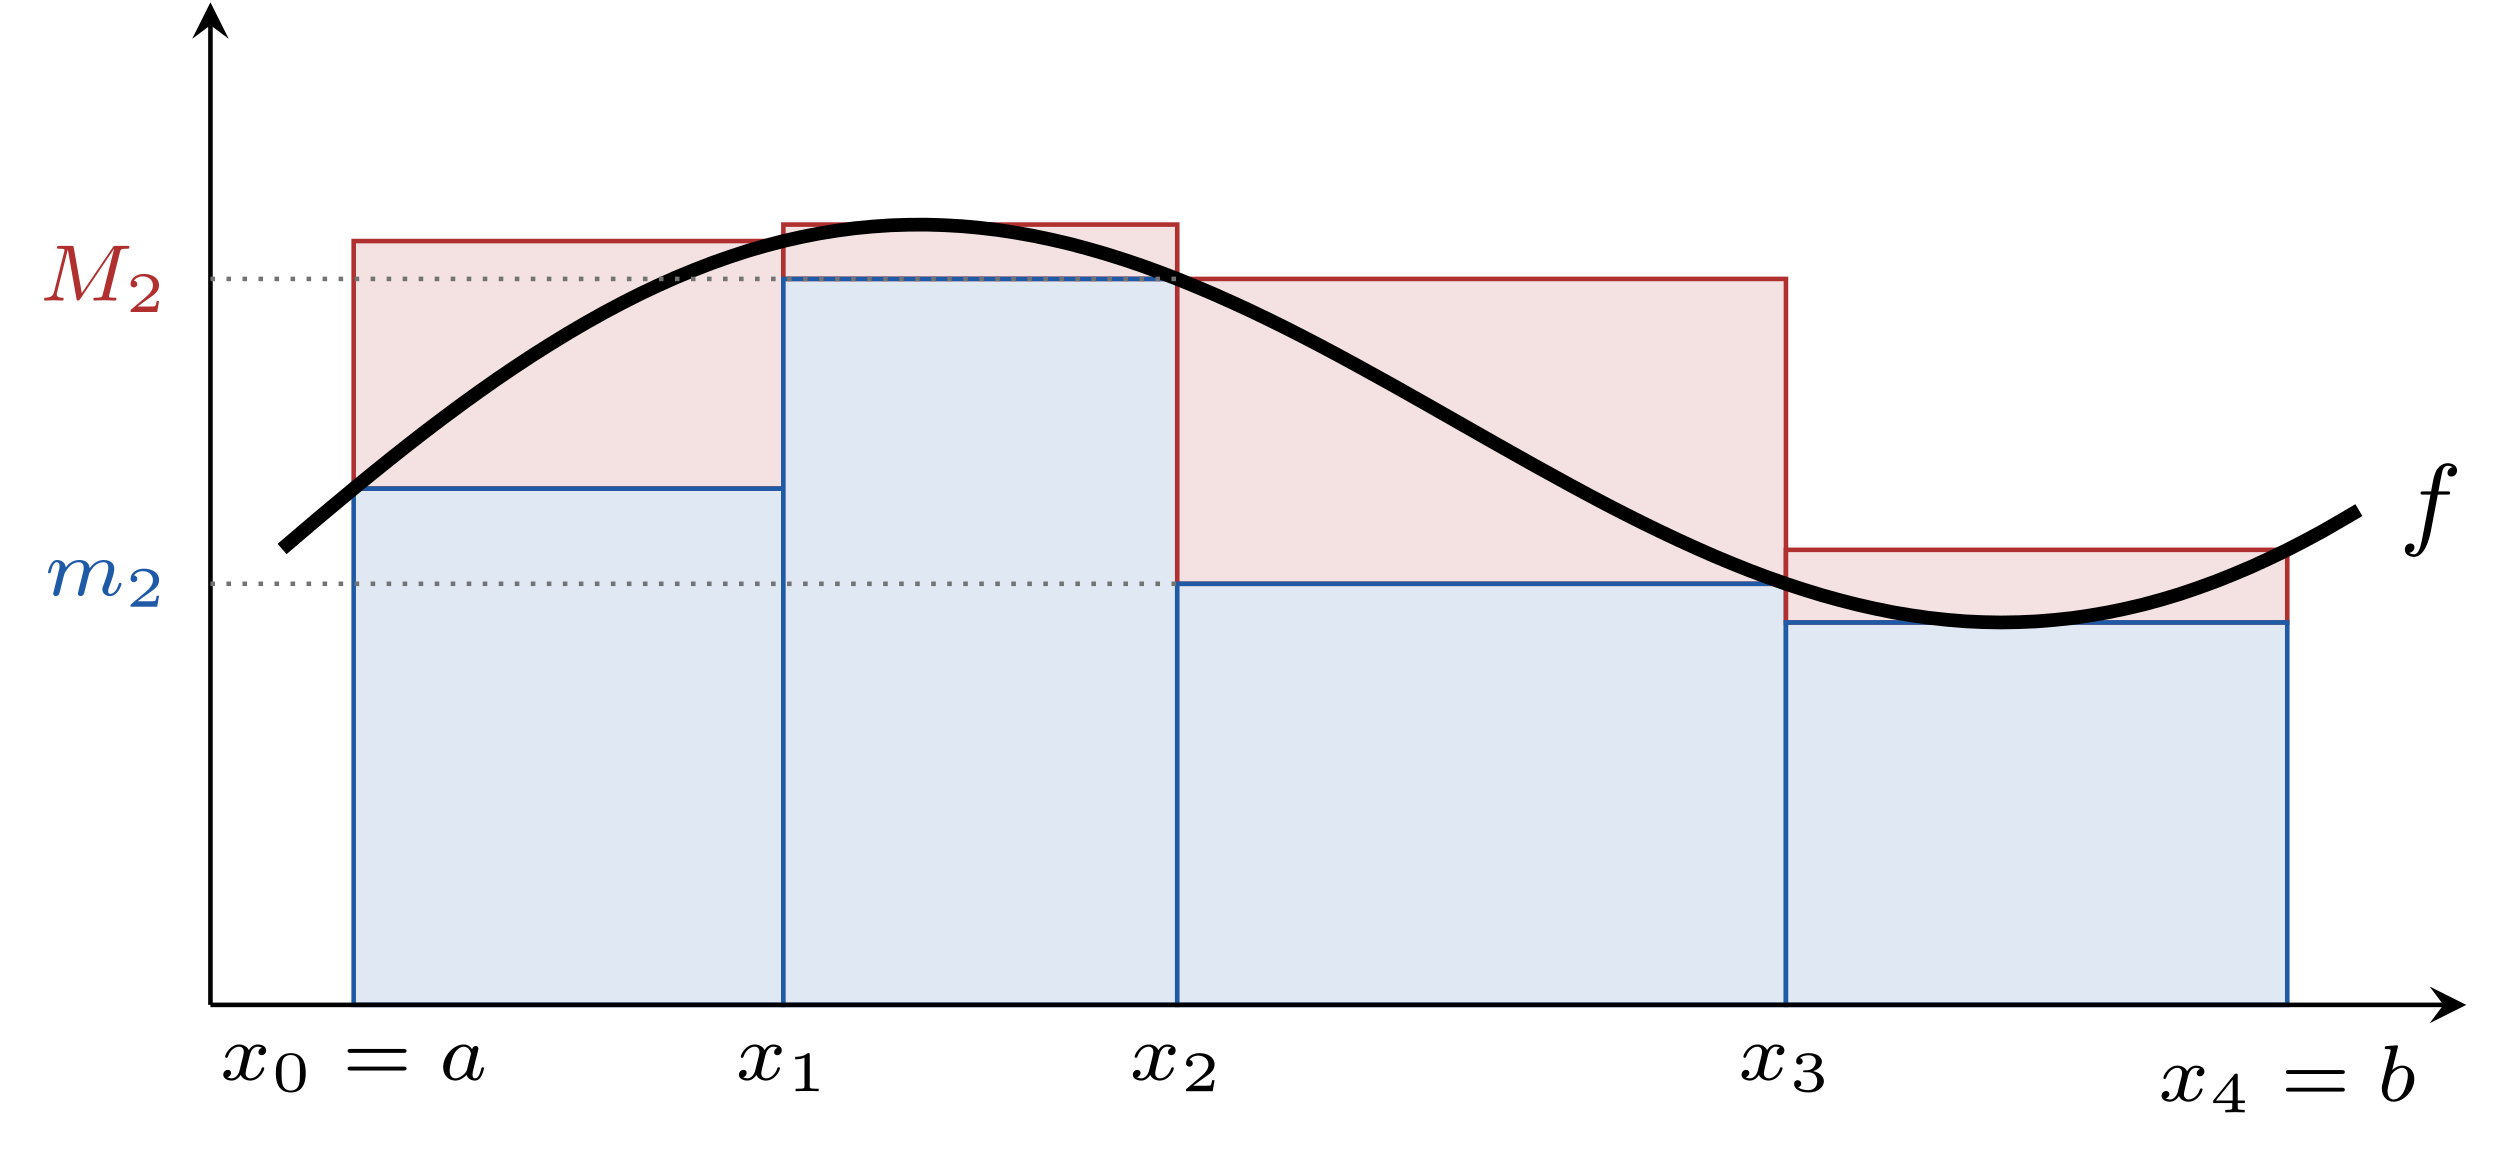
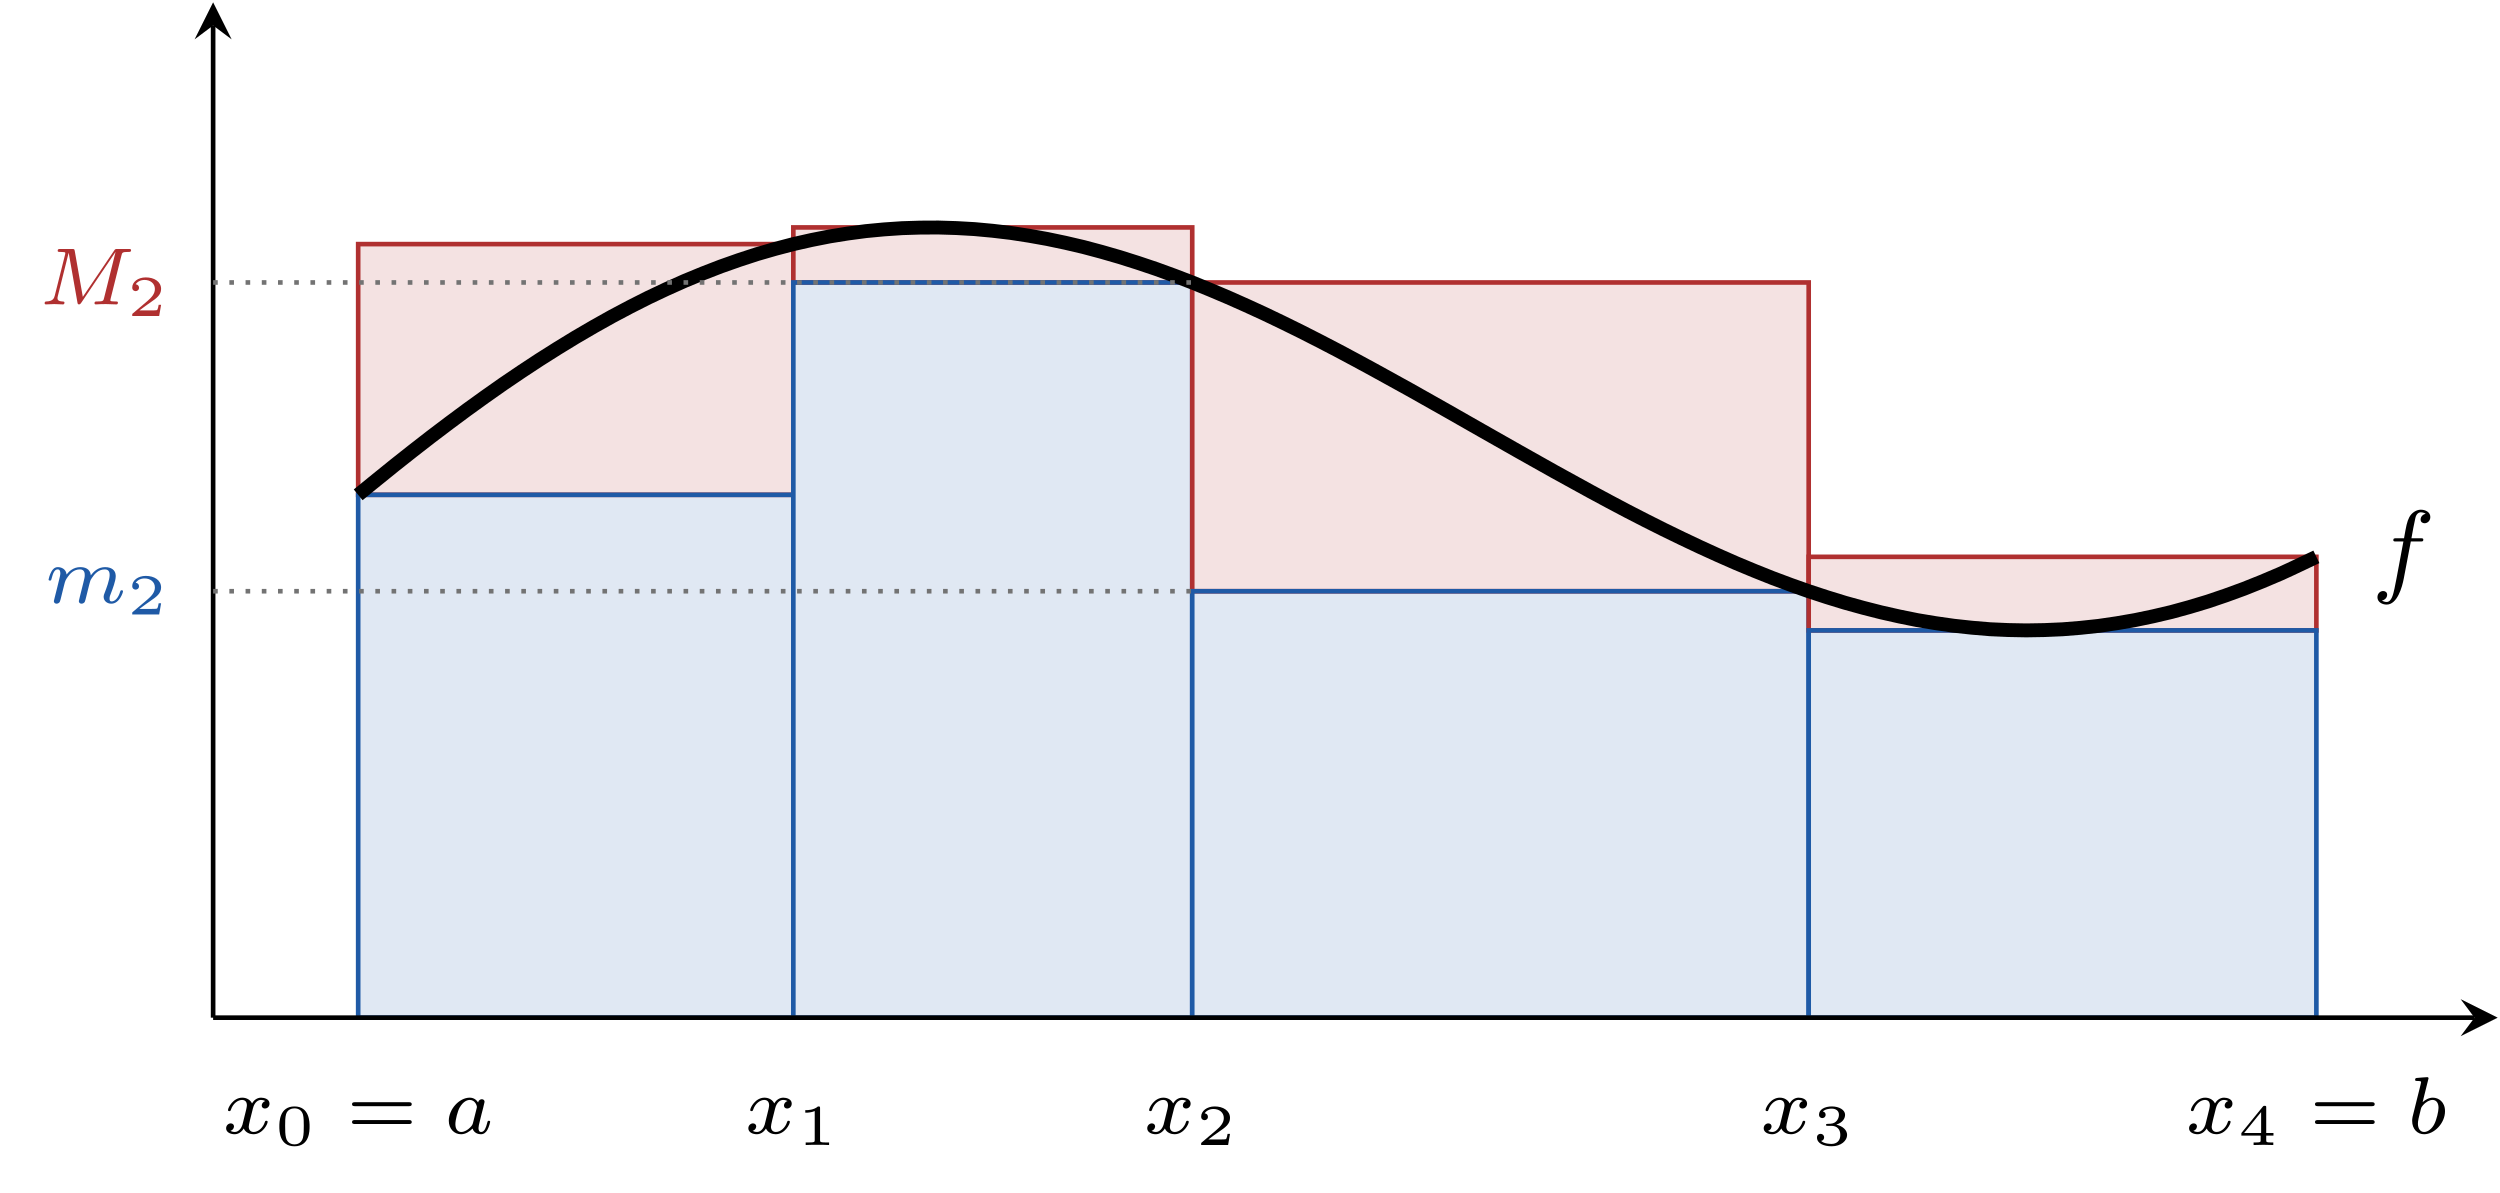
- <svg xmlns="http://www.w3.org/2000/svg" version="1.1" width="217.701pt" height="100.185pt" viewBox="-69.011 -69.011 217.701 100.185">
+ <svg xmlns="http://www.w3.org/2000/svg" version="1.1" width="214.965pt" height="102.496pt" viewBox="-69.011 -69.011 214.965 102.496">
  <defs />
  <g id="page1">
    <g stroke-miterlimit="10" transform="translate(-50.68542,18.4946)scale(0.996264,-0.996264)">
      <g fill="#000" stroke="#000">
        <g stroke-width="0.4">
          <g fill="#e0e8f3" stroke="#e0e8f3">
            <path d="M12.519 0V45.126H50.077V0ZM50.077 45.126" stroke="none" />
          </g>
          <g fill="#f4e2e2" stroke="#f4e2e2">
            <path d="M12.519 45.126V66.765H50.077V45.126ZM50.077 66.765" stroke="none" />
          </g>
          <g fill="#b03030" stroke="#b03030">
            <g stroke-width="0.4">
              <path d="M12.519 45.126V66.765H50.077V45.126ZM50.077 66.765" fill="none" />
            </g>
          </g>
          <g fill="#1f5aa6" stroke="#1f5aa6">
            <g stroke-width="0.4">
              <path d="M12.519 0V45.126H50.077V0ZM50.077 45.126" fill="none" />
            </g>
          </g>
          <g fill="#e0e8f3" stroke="#e0e8f3">
            <path d="M50.077 0V63.454H84.505V0ZM84.505 63.454" stroke="none" />
          </g>
          <g fill="#f4e2e2" stroke="#f4e2e2">
            <path d="M50.077 63.454V68.205H84.505V63.454ZM84.505 68.205" stroke="none" />
          </g>
          <g fill="#b03030" stroke="#b03030">
            <g stroke-width="0.4">
              <path d="M50.077 63.454V68.205H84.505V63.454ZM84.505 68.205" fill="none" />
            </g>
          </g>
          <g fill="#1f5aa6" stroke="#1f5aa6">
            <g stroke-width="0.4">
              <path d="M50.077 0V63.454H84.505V0ZM84.505 63.454" fill="none" />
            </g>
          </g>
          <g fill="#e0e8f3" stroke="#e0e8f3">
            <path d="M84.505 0V36.806H137.711V0ZM137.711 36.806" stroke="none" />
          </g>
          <g fill="#f4e2e2" stroke="#f4e2e2">
            <path d="M84.505 36.806V63.454H137.711V36.806ZM137.711 63.454" stroke="none" />
          </g>
          <g fill="#b03030" stroke="#b03030">
            <g stroke-width="0.4">
              <path d="M84.505 36.806V63.454H137.711V36.806ZM137.711 63.454" fill="none" />
            </g>
          </g>
          <g fill="#1f5aa6" stroke="#1f5aa6">
            <g stroke-width="0.4">
              <path d="M84.505 0V36.806H137.711V0ZM137.711 36.806" fill="none" />
            </g>
          </g>
          <g fill="#e0e8f3" stroke="#e0e8f3">
            <path d="M137.711 0V33.426H181.528V0ZM181.528 33.426" stroke="none" />
          </g>
          <g fill="#f4e2e2" stroke="#f4e2e2">
            <path d="M137.711 33.426V39.774H181.528V33.426ZM181.528 39.774" stroke="none" />
          </g>
          <g fill="#b03030" stroke="#b03030">
            <g stroke-width="0.4">
              <path d="M137.711 33.426V39.774H181.528V33.426ZM181.528 39.774" fill="none" />
            </g>
          </g>
          <g fill="#1f5aa6" stroke="#1f5aa6">
            <g stroke-width="0.4">
              <path d="M137.711 0V33.426H181.528V0ZM181.528 33.426" fill="none" />
            </g>
          </g>
          <g stroke-width="0.4">
            <path d="M0 0H195.177" fill="none" />
            <g transform="translate(195.1769,0.0)">
              <path d="M2 0L-1.2 1.6L0 0L-1.2-1.6" stroke="none" />
            </g>
          </g>
          <g stroke-width="0.4">
            <path d="M0 0V85.634" fill="none" />
            <g transform="matrix(0.0,1.0,-1.0,0.0,0.0,85.63399)">
              <path d="M2 0L-1.2 1.6L0 0L-1.2-1.6" stroke="none" />
            </g>
          </g>
          <g fill="#000" stroke="#000">
            <g stroke-width="1.2">
-               <path d="M6.26 39.848C6.26 39.848 8.521 41.783 9.389 42.515C10.257 43.247 11.65 44.411 12.519 45.126C13.388 45.84 14.78 46.974 15.649 47.667C16.518 48.36 17.91 49.455 18.779 50.121C19.648 50.787 21.041 51.833 21.909 52.468C22.777 53.102 24.17 54.097 25.038 54.696C25.906 55.295 27.299 56.227 28.168 56.787C29.037 57.347 30.429 58.215 31.298 58.733C32.167 59.252 33.559 60.051 34.428 60.524C35.297 60.998 36.69 61.721 37.558 62.145C38.426 62.57 39.819 63.211 40.687 63.585C41.555 63.958 42.948 64.515 43.817 64.837C44.686 65.158 46.078 65.633 46.947 65.901C47.816 66.168 49.208 66.553 50.077 66.765S52.339 67.273 53.207 67.428C54.075 67.583 55.468 67.787 56.336 67.886C57.204 67.984 58.597 68.098 59.466 68.141C60.335 68.185 61.727 68.209 62.596 68.198C63.465 68.187 64.857 68.125 65.726 68.06C66.594 67.995 67.987 67.847 68.856 67.729C69.724 67.611 71.117 67.378 71.985 67.209C72.853 67.041 74.246 66.732 75.115 66.515C75.984 66.298 77.376 65.907 78.245 65.645S80.506 64.928 81.375 64.624S83.636 63.797 84.505 63.454C85.373 63.111 86.766 62.529 87.634 62.152C88.502 61.775 89.895 61.145 90.764 60.737C91.632 60.33 93.025 59.65 93.894 59.216C94.762 58.781 96.155 58.064 97.024 57.607C97.892 57.15 99.285 56.397 100.154 55.923C101.022 55.45 102.415 54.68 103.283 54.196C104.151 53.711 105.544 52.923 106.413 52.43C107.281 51.938 108.674 51.14 109.543 50.646C110.411 50.152 111.804 49.359 112.673 48.869C113.541 48.378 114.934 47.592 115.803 47.109C116.671 46.626 118.064 45.859 118.932 45.388C119.8 44.917 121.193 44.169 122.062 43.717C122.93 43.264 124.323 42.556 125.192 42.127C126.06 41.698 127.453 41.028 128.322 40.625C129.19 40.222 130.583 39.594 131.452 39.223S133.713 38.281 134.581 37.946C135.449 37.61 136.842 37.102 137.711 36.806C138.579 36.51 139.972 36.065 140.841 35.811C141.709 35.557 143.102 35.188 143.971 34.979C144.839 34.771 146.232 34.468 147.101 34.309S149.362 33.936 150.23 33.827C151.098 33.719 152.491 33.582 153.36 33.526C154.228 33.471 155.621 33.427 156.49 33.426C157.358 33.425 158.751 33.467 159.62 33.521C160.488 33.575 161.881 33.705 162.75 33.815C163.618 33.925 165.01 34.149 165.879 34.315C166.747 34.481 168.14 34.788 169.009 35.01C169.877 35.231 171.27 35.633 172.139 35.911C173.007 36.189 174.4 36.681 175.269 37.013C176.137 37.344 177.53 37.919 178.399 38.302C179.267 38.685 180.659 39.34 181.528 39.774C182.396 40.207 183.789 40.944 184.658 41.426C185.526 41.908 187.788 43.248 187.788 43.248" fill="none" />
+               <path d="M12.519 45.126C12.519 45.126 14.78 46.974 15.649 47.667C16.518 48.36 17.91 49.455 18.779 50.121C19.648 50.787 21.041 51.833 21.909 52.468C22.777 53.102 24.17 54.097 25.038 54.696C25.906 55.295 27.299 56.227 28.168 56.787C29.037 57.347 30.429 58.215 31.298 58.733C32.167 59.252 33.559 60.051 34.428 60.524C35.297 60.998 36.69 61.721 37.558 62.145C38.426 62.57 39.819 63.211 40.687 63.585C41.555 63.958 42.948 64.515 43.817 64.837C44.686 65.158 46.078 65.633 46.947 65.901C47.816 66.168 49.208 66.553 50.077 66.765S52.339 67.273 53.207 67.428C54.075 67.583 55.468 67.787 56.336 67.886C57.204 67.984 58.597 68.098 59.466 68.141C60.335 68.185 61.727 68.209 62.596 68.198C63.465 68.187 64.857 68.125 65.726 68.06C66.594 67.995 67.987 67.847 68.856 67.729C69.724 67.611 71.117 67.378 71.985 67.209C72.853 67.041 74.246 66.732 75.115 66.515C75.984 66.298 77.376 65.907 78.245 65.645S80.506 64.928 81.375 64.624S83.636 63.797 84.505 63.454C85.373 63.111 86.766 62.529 87.634 62.152C88.502 61.775 89.895 61.145 90.764 60.737C91.632 60.33 93.025 59.65 93.894 59.216C94.762 58.781 96.155 58.064 97.024 57.607C97.892 57.15 99.285 56.397 100.154 55.923C101.022 55.45 102.415 54.68 103.283 54.196C104.151 53.711 105.544 52.923 106.413 52.43C107.281 51.938 108.674 51.14 109.543 50.646C110.411 50.152 111.804 49.359 112.673 48.869C113.541 48.378 114.934 47.592 115.803 47.109C116.671 46.626 118.064 45.859 118.932 45.388C119.8 44.917 121.193 44.169 122.062 43.717C122.93 43.264 124.323 42.556 125.192 42.127C126.06 41.698 127.453 41.028 128.322 40.625C129.19 40.222 130.583 39.594 131.452 39.223S133.713 38.281 134.581 37.946C135.449 37.61 136.842 37.102 137.711 36.806C138.579 36.51 139.972 36.065 140.841 35.811C141.709 35.557 143.102 35.188 143.971 34.979C144.839 34.771 146.232 34.468 147.101 34.309S149.362 33.936 150.23 33.827C151.098 33.719 152.491 33.582 153.36 33.526C154.228 33.471 155.621 33.427 156.49 33.426C157.358 33.425 158.751 33.467 159.62 33.521C160.488 33.575 161.881 33.705 162.75 33.815C163.618 33.925 165.01 34.149 165.879 34.315C166.747 34.481 168.14 34.788 169.009 35.01C169.877 35.231 171.27 35.633 172.139 35.911C173.007 36.189 174.4 36.681 175.269 37.013C176.137 37.344 177.53 37.919 178.399 38.302C179.267 38.685 181.528 39.774 181.528 39.774" fill="none" />
            </g>
          </g>
-           <g transform="translate(0.7857,-6.54686)">
+           <g transform="translate(0.7857,-9.99129)">
            <g stroke="none" transform="scale(-1.00375,1.00375)translate(-50.68542,18.4946)scale(-1,-1)">
              <g fill="#000">
                <g stroke="none">
                  <path d="M-48.949 17.755C-49.019 17.992-49.249 18.369-49.604 18.369C-49.625 18.369-49.835 18.369-49.981 18.271C-49.695 18.181-49.674 17.93-49.674 17.888C-49.674 17.734-49.793 17.63-49.953 17.63C-50.148 17.63-50.351 17.797-50.351 18.055C-50.351 18.404-49.96 18.564-49.618 18.564C-49.298 18.564-49.012 18.362-48.837 18.069C-48.67 18.439-48.286 18.564-48.007 18.564C-47.205 18.564-46.78 17.693-46.78 17.497C-46.78 17.407-46.871 17.407-46.892 17.407C-46.989 17.407-46.996 17.442-47.024 17.525C-47.171 18.006-47.589 18.369-47.98 18.369C-48.259 18.369-48.405 18.181-48.405 17.916C-48.405 17.734-48.238 17.1-48.042 16.326C-47.903 15.789-47.589 15.614-47.359 15.614C-47.345 15.614-47.129 15.614-46.982 15.712C-47.205 15.775-47.289 15.97-47.289 16.096C-47.289 16.249-47.171 16.354-47.01 16.354S-46.62 16.221-46.62 15.928C-46.62 15.538-47.066 15.419-47.345 15.419C-47.694 15.419-47.973 15.649-48.126 15.914C-48.252 15.628-48.572 15.419-48.963 15.419C-49.744 15.419-50.19 16.277-50.19 16.486C-50.19 16.577-50.093 16.577-50.072 16.577C-49.981 16.577-49.974 16.549-49.939 16.458C-49.765 15.914-49.326 15.614-48.984 15.614C-48.754 15.614-48.565 15.74-48.565 16.075C-48.565 16.214-48.649 16.563-48.712 16.8L-48.949 17.755Z" />
                  <path d="M-43.174 17.897C-43.174 17.538-43.174 16.173-44.474 16.173S-45.774 17.538-45.774 17.897C-45.774 18.26-45.774 19.6-44.474 19.6S-43.174 18.26-43.174 17.897ZM-44.474 19.436C-44.658 19.436-45.077 19.371-45.201 18.868C-45.271 18.599-45.276 18.246-45.276 17.837C-45.276 17.468-45.276 17.125-45.196 16.841C-45.072 16.422-44.688 16.338-44.474 16.338C-44.105 16.338-43.841 16.527-43.742 16.876C-43.672 17.13-43.672 17.543-43.672 17.837C-43.672 18.176-43.672 18.579-43.747 18.878C-43.876 19.361-44.275 19.436-44.474 19.436Z" />
                  <path d="M-34.656 16.151C-34.551 16.151-34.391 16.151-34.391 15.977C-34.391 15.81-34.558 15.81-34.649 15.81H-39.265C-39.356 15.81-39.523 15.81-39.523 15.977C-39.523 16.151-39.363 16.151-39.258 16.151H-34.656ZM-34.649 17.686C-34.558 17.686-34.391 17.686-34.391 17.518C-34.391 17.344-34.551 17.344-34.656 17.344H-39.258C-39.363 17.344-39.523 17.344-39.523 17.518C-39.523 17.686-39.356 17.686-39.265 17.686H-34.649Z" />
                  <path d="M-28.685 15.831C-28.831 15.6-29.069 15.419-29.403 15.419C-30.296 15.419-31.203 16.402-31.203 17.407C-31.203 18.083-30.749 18.564-30.149 18.564C-29.773 18.564-29.438 18.348-29.159 18.076C-29.027 18.495-28.622 18.564-28.441 18.564C-28.19 18.564-28.015 18.411-27.89 18.195C-27.737 17.923-27.646 17.525-27.646 17.497C-27.646 17.407-27.737 17.407-27.757 17.407C-27.855 17.407-27.862 17.435-27.911 17.623C-27.995 17.958-28.127 18.369-28.42 18.369C-28.601 18.369-28.65 18.216-28.65 18.027C-28.65 17.909-28.594 17.658-28.545 17.476C-28.497 17.288-28.427 17.002-28.392 16.849L-28.253 16.319C-28.211 16.137-28.127 15.81-28.127 15.775C-28.127 15.621-28.253 15.552-28.364 15.552C-28.483 15.552-28.643 15.635-28.685 15.831ZM-29.131 17.623C-29.18 17.818-29.334 17.958-29.487 18.09C-29.55 18.146-29.829 18.369-30.129 18.369C-30.387 18.369-30.638 18.188-30.638 17.693C-30.638 17.323-30.435 16.556-30.275 16.277C-29.954 15.719-29.599 15.614-29.403 15.614C-28.915 15.614-28.783 16.144-28.783 16.221C-28.783 16.249-28.797 16.298-28.804 16.319L-29.131 17.623Z" />
                </g>
              </g>
            </g>
          </g>
-           <g transform="translate(45.85817,-6.54686)">
+           <g transform="translate(45.85817,-9.99129)">
            <g stroke="none" transform="scale(-1.00375,1.00375)translate(-50.68542,18.4946)scale(-1,-1)">
              <g fill="#000">
                <g stroke="none">
                  <path d="M-48.949 17.755C-49.019 17.992-49.249 18.369-49.604 18.369C-49.625 18.369-49.835 18.369-49.981 18.271C-49.695 18.181-49.674 17.93-49.674 17.888C-49.674 17.734-49.793 17.63-49.953 17.63C-50.148 17.63-50.351 17.797-50.351 18.055C-50.351 18.404-49.96 18.564-49.618 18.564C-49.298 18.564-49.012 18.362-48.837 18.069C-48.67 18.439-48.286 18.564-48.007 18.564C-47.205 18.564-46.78 17.693-46.78 17.497C-46.78 17.407-46.871 17.407-46.892 17.407C-46.989 17.407-46.996 17.442-47.024 17.525C-47.171 18.006-47.589 18.369-47.98 18.369C-48.259 18.369-48.405 18.181-48.405 17.916C-48.405 17.734-48.238 17.1-48.042 16.326C-47.903 15.789-47.589 15.614-47.359 15.614C-47.345 15.614-47.129 15.614-46.982 15.712C-47.205 15.775-47.289 15.97-47.289 16.096C-47.289 16.249-47.171 16.354-47.01 16.354S-46.62 16.221-46.62 15.928C-46.62 15.538-47.066 15.419-47.345 15.419C-47.694 15.419-47.973 15.649-48.126 15.914C-48.252 15.628-48.572 15.419-48.963 15.419C-49.744 15.419-50.19 16.277-50.19 16.486C-50.19 16.577-50.093 16.577-50.072 16.577C-49.981 16.577-49.974 16.549-49.939 16.458C-49.765 15.914-49.326 15.614-48.984 15.614C-48.754 15.614-48.565 15.74-48.565 16.075C-48.565 16.214-48.649 16.563-48.712 16.8L-48.949 17.755Z" />
                  <path d="M-44.185 16.323C-44.185 16.173-44.2 16.173-44.364 16.173C-44.718 16.492-45.271 16.492-45.371 16.492H-45.455V16.711H-45.371C-45.256 16.711-44.932 16.696-44.643 16.572V19.062C-44.643 19.217-44.643 19.272-45.171 19.272H-45.42V19.491C-45.146 19.471-44.703 19.471-44.414 19.471S-43.682 19.471-43.408 19.491V19.272H-43.657C-44.185 19.272-44.185 19.217-44.185 19.062V16.323Z" />
                </g>
              </g>
            </g>
          </g>
-           <g transform="translate(80.28615,-6.54686)">
+           <g transform="translate(80.28615,-9.99129)">
            <g stroke="none" transform="scale(-1.00375,1.00375)translate(-50.68542,18.4946)scale(-1,-1)">
              <g fill="#000">
                <g stroke="none">
                  <path d="M-48.949 17.755C-49.019 17.992-49.249 18.369-49.604 18.369C-49.625 18.369-49.835 18.369-49.981 18.271C-49.695 18.181-49.674 17.93-49.674 17.888C-49.674 17.734-49.793 17.63-49.953 17.63C-50.148 17.63-50.351 17.797-50.351 18.055C-50.351 18.404-49.96 18.564-49.618 18.564C-49.298 18.564-49.012 18.362-48.837 18.069C-48.67 18.439-48.286 18.564-48.007 18.564C-47.205 18.564-46.78 17.693-46.78 17.497C-46.78 17.407-46.871 17.407-46.892 17.407C-46.989 17.407-46.996 17.442-47.024 17.525C-47.171 18.006-47.589 18.369-47.98 18.369C-48.259 18.369-48.405 18.181-48.405 17.916C-48.405 17.734-48.238 17.1-48.042 16.326C-47.903 15.789-47.589 15.614-47.359 15.614C-47.345 15.614-47.129 15.614-46.982 15.712C-47.205 15.775-47.289 15.97-47.289 16.096C-47.289 16.249-47.171 16.354-47.01 16.354S-46.62 16.221-46.62 15.928C-46.62 15.538-47.066 15.419-47.345 15.419C-47.694 15.419-47.973 15.649-48.126 15.914C-48.252 15.628-48.572 15.419-48.963 15.419C-49.744 15.419-50.19 16.277-50.19 16.486C-50.19 16.577-50.093 16.577-50.072 16.577C-49.981 16.577-49.974 16.549-49.939 16.458C-49.765 15.914-49.326 15.614-48.984 15.614C-48.754 15.614-48.565 15.74-48.565 16.075C-48.565 16.214-48.649 16.563-48.712 16.8L-48.949 17.755Z" />
                  <path d="M-43.234 18.529H-43.443C-43.458 18.624-43.508 18.933-43.587 18.983C-43.627 19.013-44.046 19.013-44.12 19.013H-45.097C-44.768 18.769-44.399 18.49-44.1 18.29C-43.652 17.982-43.234 17.693-43.234 17.165C-43.234 16.527-43.836 16.173-44.549 16.173C-45.221 16.173-45.714 16.562-45.714 17.05C-45.714 17.309-45.495 17.354-45.425 17.354C-45.291 17.354-45.132 17.264-45.132 17.06C-45.132 16.881-45.261 16.781-45.415 16.766C-45.276 16.542-44.987 16.392-44.653 16.392C-44.17 16.392-43.767 16.681-43.767 17.17C-43.767 17.588-44.056 17.907-44.439 18.231L-45.655 19.262C-45.704 19.307-45.709 19.307-45.714 19.341V19.491H-43.398L-43.234 18.529Z" />
                </g>
              </g>
            </g>
          </g>
-           <g transform="translate(133.4921,-6.54686)">
+           <g transform="translate(133.4921,-9.99129)">
            <g stroke="none" transform="scale(-1.00375,1.00375)translate(-50.68542,18.4946)scale(-1,-1)">
              <g fill="#000">
                <g stroke="none">
                  <path d="M-48.949 17.755C-49.019 17.992-49.249 18.369-49.604 18.369C-49.625 18.369-49.835 18.369-49.981 18.271C-49.695 18.181-49.674 17.93-49.674 17.888C-49.674 17.734-49.793 17.63-49.953 17.63C-50.148 17.63-50.351 17.797-50.351 18.055C-50.351 18.404-49.96 18.564-49.618 18.564C-49.298 18.564-49.012 18.362-48.837 18.069C-48.67 18.439-48.286 18.564-48.007 18.564C-47.205 18.564-46.78 17.693-46.78 17.497C-46.78 17.407-46.871 17.407-46.892 17.407C-46.989 17.407-46.996 17.442-47.024 17.525C-47.171 18.006-47.589 18.369-47.98 18.369C-48.259 18.369-48.405 18.181-48.405 17.916C-48.405 17.734-48.238 17.1-48.042 16.326C-47.903 15.789-47.589 15.614-47.359 15.614C-47.345 15.614-47.129 15.614-46.982 15.712C-47.205 15.775-47.289 15.97-47.289 16.096C-47.289 16.249-47.171 16.354-47.01 16.354S-46.62 16.221-46.62 15.928C-46.62 15.538-47.066 15.419-47.345 15.419C-47.694 15.419-47.973 15.649-48.126 15.914C-48.252 15.628-48.572 15.419-48.963 15.419C-49.744 15.419-50.19 16.277-50.19 16.486C-50.19 16.577-50.093 16.577-50.072 16.577C-49.981 16.577-49.974 16.549-49.939 16.458C-49.765 15.914-49.326 15.614-48.984 15.614C-48.754 15.614-48.565 15.74-48.565 16.075C-48.565 16.214-48.649 16.563-48.712 16.8L-48.949 17.755Z" />
                  <path d="M-44.524 17.842C-44.065 17.842-43.762 18.126-43.762 18.619C-43.762 19.127-44.075 19.396-44.519 19.396C-44.574 19.396-45.166 19.396-45.42 19.137C-45.216 19.107-45.156 18.953-45.156 18.833C-45.156 18.649-45.296 18.529-45.46 18.529C-45.62 18.529-45.769 18.634-45.769 18.843C-45.769 19.361-45.181 19.6-44.504 19.6C-43.687 19.6-43.179 19.107-43.179 18.624C-43.179 18.216-43.542 17.867-44.11 17.737C-43.513 17.543-43.353 17.165-43.353 16.886C-43.353 16.477-43.861 16.173-44.489 16.173C-45.102 16.173-45.595 16.432-45.595 16.881C-45.595 17.115-45.405 17.175-45.311 17.175C-45.166 17.175-45.027 17.07-45.027 16.891C-45.027 16.776-45.087 16.637-45.266 16.607C-45.052 16.378-44.608 16.363-44.504 16.363C-44.14 16.363-43.881 16.547-43.881 16.886C-43.881 17.175-44.07 17.628-44.594 17.658C-44.733 17.663-44.753 17.668-44.882 17.673C-44.937 17.678-44.992 17.683-44.992 17.757C-44.992 17.842-44.942 17.842-44.853 17.842H-44.524Z" />
                </g>
              </g>
            </g>
          </g>
-           <g transform="translate(170.2051,-8.39406)">
+           <g transform="translate(170.2051,-9.99129)">
            <g stroke="none" transform="scale(-1.00375,1.00375)translate(-50.68542,18.4946)scale(-1,-1)">
              <g fill="#000">
                <g stroke="none">
                  <path d="M-48.949 17.755C-49.019 17.992-49.249 18.369-49.604 18.369C-49.625 18.369-49.835 18.369-49.981 18.271C-49.695 18.181-49.674 17.93-49.674 17.888C-49.674 17.734-49.793 17.63-49.953 17.63C-50.148 17.63-50.351 17.797-50.351 18.055C-50.351 18.404-49.96 18.564-49.618 18.564C-49.298 18.564-49.012 18.362-48.837 18.069C-48.67 18.439-48.286 18.564-48.007 18.564C-47.205 18.564-46.78 17.693-46.78 17.497C-46.78 17.407-46.871 17.407-46.892 17.407C-46.989 17.407-46.996 17.442-47.024 17.525C-47.171 18.006-47.589 18.369-47.98 18.369C-48.259 18.369-48.405 18.181-48.405 17.916C-48.405 17.734-48.238 17.1-48.042 16.326C-47.903 15.789-47.589 15.614-47.359 15.614C-47.345 15.614-47.129 15.614-46.982 15.712C-47.205 15.775-47.289 15.97-47.289 16.096C-47.289 16.249-47.171 16.354-47.01 16.354S-46.62 16.221-46.62 15.928C-46.62 15.538-47.066 15.419-47.345 15.419C-47.694 15.419-47.973 15.649-48.126 15.914C-48.252 15.628-48.572 15.419-48.963 15.419C-49.744 15.419-50.19 16.277-50.19 16.486C-50.19 16.577-50.093 16.577-50.072 16.577C-49.981 16.577-49.974 16.549-49.939 16.458C-49.765 15.914-49.326 15.614-48.984 15.614C-48.754 15.614-48.565 15.74-48.565 16.075C-48.565 16.214-48.649 16.563-48.712 16.8L-48.949 17.755Z" />
                  <path d="M-43.094 18.679V18.46H-43.717V16.268C-43.717 16.148-43.722 16.119-43.851 16.119C-43.951 16.119-43.956 16.123-44.011 16.193L-45.854 18.46V18.679H-44.195V19.067C-44.195 19.222-44.195 19.272-44.628 19.272H-44.803V19.491C-44.569 19.481-44.245 19.471-43.956 19.471S-43.348 19.481-43.109 19.491V19.272H-43.283C-43.717 19.272-43.717 19.222-43.717 19.067V18.679H-43.094ZM-44.155 16.656V18.46H-45.62L-44.155 16.656Z" />
                  <path d="M-34.656 16.151C-34.551 16.151-34.391 16.151-34.391 15.977C-34.391 15.81-34.558 15.81-34.649 15.81H-39.265C-39.356 15.81-39.523 15.81-39.523 15.977C-39.523 16.151-39.363 16.151-39.258 16.151H-34.656ZM-34.649 17.686C-34.558 17.686-34.391 17.686-34.391 17.518C-34.391 17.344-34.551 17.344-34.656 17.344H-39.258C-39.363 17.344-39.523 17.344-39.523 17.518C-39.523 17.686-39.356 17.686-39.265 17.686H-34.649Z" />
                  <path d="M-29.787 13.864C-29.78 13.85-29.759 13.759-29.759 13.752C-29.759 13.718-29.787 13.655-29.871 13.655C-30.01 13.655-30.589 13.711-30.763 13.724C-30.819 13.731-30.917 13.738-30.917 13.885C-30.917 13.983-30.819 13.983-30.735 13.983C-30.401 13.983-30.401 14.031-30.401 14.087C-30.401 14.136-30.47 14.415-30.512 14.575L-30.673 15.217C-30.735 15.454-31.119 16.981-31.133 17.072C-31.168 17.239-31.168 17.33-31.168 17.414C-31.168 18.118-30.721 18.564-30.142 18.564C-29.271 18.564-28.343 17.616-28.343 16.584C-28.343 15.768-28.908 15.419-29.389 15.419C-29.752 15.419-30.059 15.621-30.268 15.803L-29.787 13.864ZM-30.136 18.369C-30.477 18.369-30.673 18.069-30.673 17.658C-30.673 17.4-30.61 17.163-30.414 16.375C-30.373 16.242-30.373 16.228-30.24 16.075C-29.975 15.768-29.661 15.614-29.41 15.614C-29.138 15.614-28.901 15.817-28.901 16.291C-28.901 16.577-29.055 17.288-29.264 17.693C-29.431 18.034-29.78 18.369-30.136 18.369Z" />
                </g>
              </g>
            </g>
          </g>
          <g fill="#737373" stroke="#737373">
            <g stroke-width="0.4">
              <g stroke-dasharray="0.4,1.0" stroke-dashoffset="0.0">
                <path d="M0 36.806H84.505M0 63.454H84.505" fill="none" />
              </g>
            </g>
          </g>
          <g fill="#1f5aa6" stroke="#1f5aa6">
            <g fill="#1f5aa6" stroke="#1f5aa6">
</g>
            <g transform="translate(-14.5319,35.79932)">
              <g stroke="none" transform="scale(-1.00375,1.00375)translate(-50.68542,18.4946)scale(-1,-1)">
                <g fill="#1f5aa6">
                  <g stroke="none">
                    <g fill="#1f5aa6">
                      <path d="M-47.659 17.93C-47.694 18.069-47.756 18.306-47.756 18.341C-47.756 18.495-47.631 18.564-47.519 18.564C-47.394 18.564-47.282 18.474-47.247 18.411S-47.157 18.125-47.122 17.979C-47.087 17.846-47.01 17.525-46.968 17.351C-46.927 17.197-46.885 17.044-46.85 16.884C-46.773 16.584-46.773 16.57-46.634 16.354C-46.41 16.012-46.062 15.614-45.518 15.614C-45.127 15.614-45.106 15.935-45.106 16.103C-45.106 16.521-45.406 17.295-45.518 17.588C-45.595 17.783-45.622 17.846-45.622 17.965C-45.622 18.334-45.316 18.564-44.96 18.564C-44.263 18.564-43.956 17.602-43.956 17.497C-43.956 17.407-44.046 17.407-44.067 17.407C-44.165 17.407-44.172 17.449-44.2 17.525C-44.36 18.083-44.66 18.369-44.939 18.369C-45.085 18.369-45.113 18.271-45.113 18.125C-45.113 17.965-45.078 17.874-44.953 17.56C-44.869 17.344-44.583 16.605-44.583 16.214C-44.583 16.103-44.583 15.81-44.841 15.607C-44.96 15.517-45.162 15.419-45.49 15.419C-46.118 15.419-46.501 15.831-46.724 16.123C-46.78 15.531-47.275 15.419-47.631 15.419C-48.21 15.419-48.6 15.775-48.809 16.054C-48.858 15.573-49.27 15.419-49.556 15.419C-49.856 15.419-50.016 15.635-50.107 15.796C-50.26 16.054-50.358 16.451-50.358 16.486C-50.358 16.577-50.26 16.577-50.239 16.577C-50.141 16.577-50.134 16.556-50.086 16.368C-49.981 15.956-49.849 15.614-49.577 15.614C-49.395 15.614-49.346 15.768-49.346 15.956C-49.346 16.089-49.409 16.347-49.458 16.535S-49.577 17.009-49.611 17.163L-49.835 18.055C-49.863 18.146-49.904 18.32-49.904 18.341C-49.904 18.495-49.779 18.564-49.667 18.564C-49.542 18.564-49.43 18.474-49.395 18.411S-49.305 18.125-49.27 17.979C-49.235 17.846-49.158 17.525-49.116 17.351C-49.074 17.197-49.033 17.044-48.998 16.884C-48.921 16.598-48.907 16.542-48.705 16.256C-48.51 15.977-48.182 15.614-47.659 15.614C-47.254 15.614-47.247 15.97-47.247 16.103C-47.247 16.277-47.268 16.368-47.366 16.758L-47.659 17.93Z" />
                      <path d="M-40.682 18.529H-40.891C-40.906 18.624-40.956 18.933-41.035 18.983C-41.075 19.013-41.494 19.013-41.568 19.013H-42.545C-42.216 18.769-41.847 18.49-41.549 18.29C-41.1 17.982-40.682 17.693-40.682 17.165C-40.682 16.527-41.285 16.173-41.997 16.173C-42.669 16.173-43.163 16.562-43.163 17.05C-43.163 17.309-42.943 17.354-42.874 17.354C-42.739 17.354-42.58 17.264-42.58 17.06C-42.58 16.881-42.709 16.781-42.864 16.766C-42.724 16.542-42.435 16.392-42.101 16.392C-41.618 16.392-41.215 16.681-41.215 17.17C-41.215 17.588-41.504 17.907-41.887 18.231L-43.103 19.262C-43.153 19.307-43.158 19.307-43.163 19.341V19.491H-40.846L-40.682 18.529Z" />
                    </g>
                  </g>
                </g>
              </g>
            </g>
          </g>
          <g fill="#b03030" stroke="#b03030">
            <g fill="#b03030" stroke="#b03030">
</g>
            <g transform="translate(-15.06154,61.56201)">
              <g stroke="none" transform="scale(-1.00375,1.00375)translate(-50.68542,18.4946)scale(-1,-1)">
                <g fill="#b03030">
                  <g stroke="none">
                    <g fill="#b03030">
                      <path d="M-43.565 14.296C-43.502 14.038-43.488 13.983-42.972 13.983C-42.826 13.983-42.735 13.983-42.735 13.836C-42.735 13.731-42.819 13.731-42.944 13.731H-43.893C-44.095 13.731-44.102 13.738-44.193 13.871L-46.885 17.846L-47.575 13.92C-47.61 13.738-47.61 13.731-47.819 13.731H-48.816C-48.956 13.731-49.047 13.731-49.047 13.885C-49.047 13.983-48.963 13.983-48.809 13.983C-48.698 13.983-48.67 13.983-48.544 13.996C-48.405 14.01-48.391 14.024-48.391 14.094C-48.391 14.101-48.391 14.143-48.419 14.248L-49.298 17.748C-49.36 17.986-49.465 18.223-50.023 18.244C-50.079 18.244-50.169 18.251-50.169 18.397C-50.169 18.404-50.162 18.495-50.065 18.495C-49.856 18.495-49.563 18.467-49.339 18.467C-49.172 18.467-48.768 18.495-48.6 18.495C-48.565 18.495-48.461 18.495-48.461 18.341C-48.461 18.251-48.551 18.244-48.614 18.244C-49.061 18.23-49.061 18.048-49.061 17.951C-49.061 17.923-49.061 17.888-49.033 17.776L-48.105 14.066H-48.098L-47.352 18.306C-47.331 18.432-47.317 18.495-47.212 18.495C-47.115 18.495-47.059 18.418-47.01 18.341L-44.081 13.996L-44.074 14.003L-45.058 17.951C-45.113 18.188-45.127 18.244-45.671 18.244C-45.797 18.244-45.88 18.244-45.88 18.397C-45.88 18.404-45.88 18.495-45.769 18.495C-45.636 18.495-45.476 18.474-45.336 18.474S-45.037 18.467-44.897 18.467C-44.702 18.467-44.207 18.495-44.011 18.495C-43.97 18.495-43.865 18.495-43.865 18.341C-43.865 18.244-43.949 18.244-44.088 18.244C-44.095 18.244-44.228 18.244-44.353 18.23C-44.514 18.216-44.514 18.195-44.514 18.125C-44.514 18.083-44.493 18.013-44.486 17.972L-43.565 14.296Z" />
                      <path d="M-40.154 18.529H-40.363C-40.378 18.624-40.428 18.933-40.508 18.983C-40.548 19.013-40.966 19.013-41.041 19.013H-42.017C-41.688 18.769-41.32 18.49-41.021 18.29C-40.573 17.982-40.154 17.693-40.154 17.165C-40.154 16.527-40.757 16.173-41.469 16.173C-42.142 16.173-42.635 16.562-42.635 17.05C-42.635 17.309-42.416 17.354-42.346 17.354C-42.211 17.354-42.052 17.264-42.052 17.06C-42.052 16.881-42.182 16.781-42.336 16.766C-42.197 16.542-41.908 16.392-41.574 16.392C-41.091 16.392-40.687 16.681-40.687 17.17C-40.687 17.588-40.976 17.907-41.36 18.231L-42.575 19.262C-42.625 19.307-42.63 19.307-42.635 19.341V19.491H-40.319L-40.154 18.529Z" />
                    </g>
                  </g>
                </g>
              </g>
            </g>
          </g>
-           <g transform="translate(191.3209,41.00345)">
+           <g transform="translate(186.3131,37.49808)">
            <g stroke="none" transform="scale(-1.00375,1.00375)translate(-50.68542,18.4946)scale(-1,-1)">
              <g fill="#000">
                <g stroke="none">
                  <path d="M-47.332 14.908H-46.525C-46.346 14.908-46.256 14.908-46.256 14.747C-46.256 14.63-46.346 14.63-46.516 14.63H-47.278C-47.18 14.092-47.054 13.357-46.937 12.873C-46.857 12.523-46.642 12.397-46.462 12.397C-46.408 12.397-46.202 12.415-46.05 12.523C-46.229 12.559-46.489 12.72-46.489 13.016C-46.489 13.24-46.319 13.339-46.148 13.339C-45.906 13.339-45.655 13.142-45.655 12.801C-45.655 12.397-46.05 12.173-46.471 12.173C-46.875 12.173-47.278 12.46-47.466 12.828C-47.664 13.213-47.727 13.563-47.915 14.63H-48.56C-48.731 14.63-48.838 14.63-48.838 14.791C-48.838 14.908-48.74 14.908-48.578 14.908H-47.969C-48.22 16.208-48.533 18.001-48.731 18.934C-48.838 19.427-48.982 20.109-49.412 20.109C-49.547 20.109-49.726 20.055-49.816 19.983C-49.592 19.947-49.367 19.759-49.367 19.49C-49.367 19.266-49.538 19.167-49.708 19.167C-49.95 19.167-50.201 19.364-50.201 19.705C-50.201 20.118-49.789 20.333-49.412 20.333C-48.498 20.333-48.076 18.844-47.933 18.073L-47.332 14.908Z" />
                </g>
              </g>
            </g>
          </g>
        </g>
      </g>
    </g>
  </g>
</svg>
